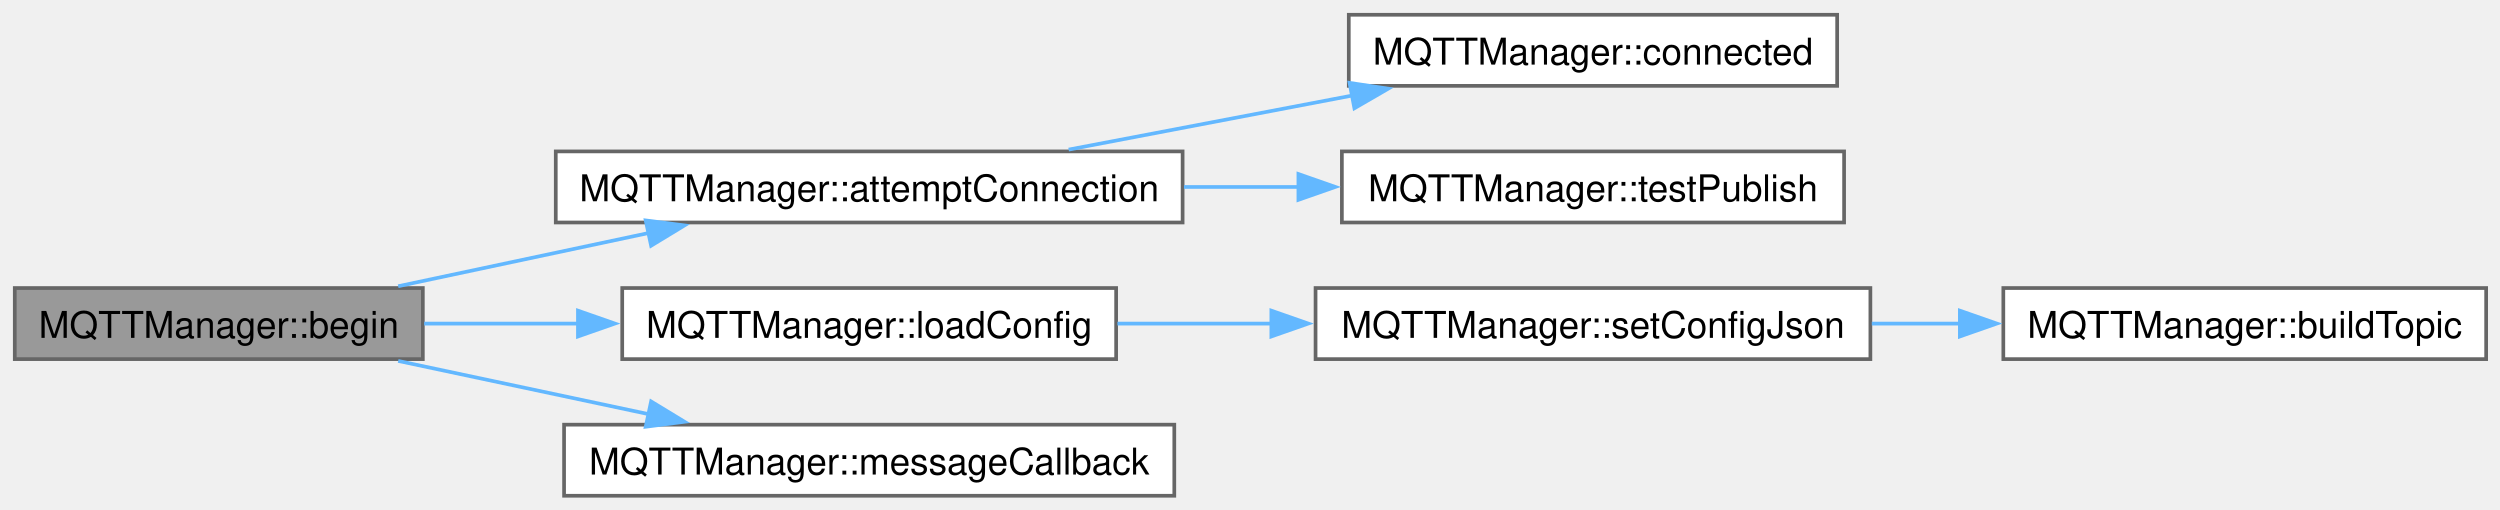
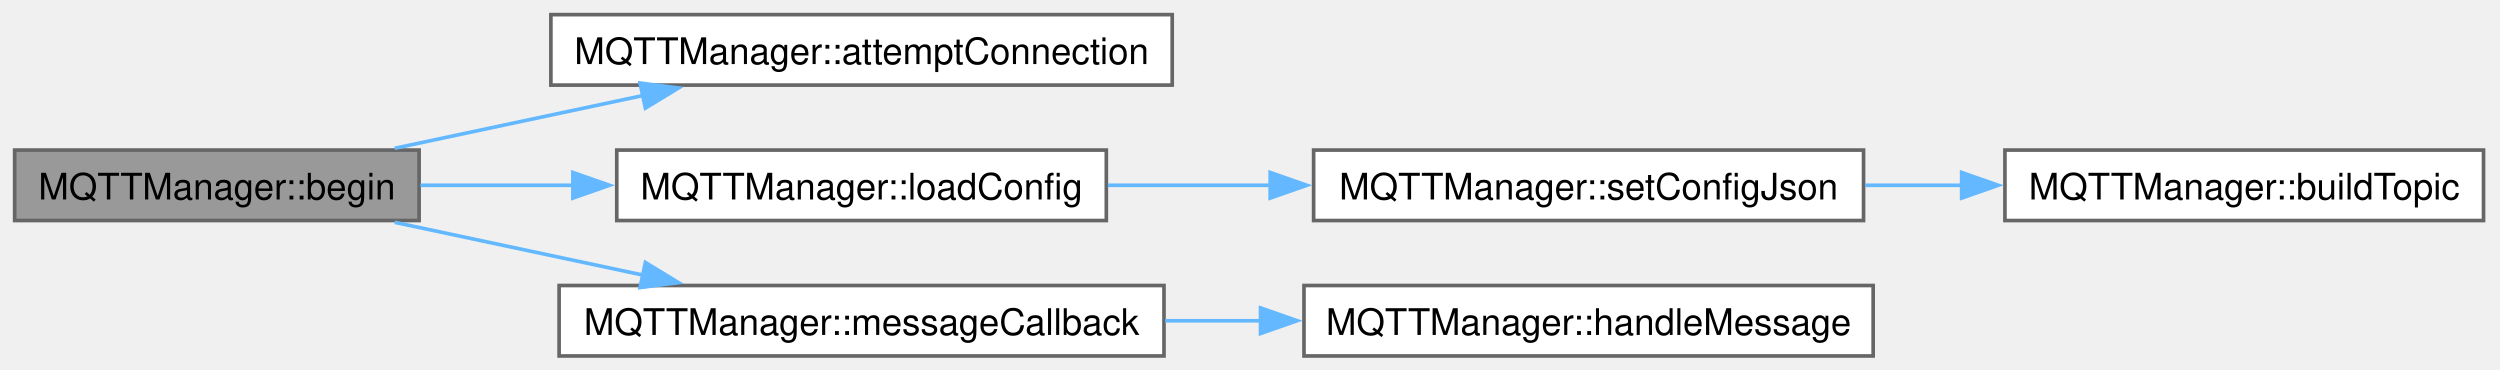
- <svg xmlns="http://www.w3.org/2000/svg" xmlns:xlink="http://www.w3.org/1999/xlink" width="677pt" height="138pt" viewBox="0.00 0.00 677.00 138.00">
-   <g id="graph0" class="graph" transform="scale(1 1) rotate(0) translate(4 134.25)">
+ <svg xmlns="http://www.w3.org/2000/svg" xmlns:xlink="http://www.w3.org/1999/xlink" width="683pt" height="101pt" viewBox="0.00 0.00 683.00 101.00">
+   <g id="graph0" class="graph" transform="scale(1 1) rotate(0) translate(4 97.25)">
    <g id="Node000001" class="node">
      <g id="a_Node000001">
        <a xlink:title="Initialize MQTT manager and establish connection.">
          <polygon fill="#999999" stroke="#666666" points="110.5,-56.25 0,-56.25 0,-37 110.5,-37 110.5,-56.25" />
          <text xml:space="preserve" text-anchor="middle" x="55.25" y="-42.75" font-family="Helvetica,sans-Serif" font-size="10.00">MQTTManager::begin</text>
        </a>
      </g>
    </g>
    <g id="Node000002" class="node">
      <g id="a_Node000002">
-         <a xlink:href="class_m_q_t_t_manager.html#a129d111c8b1ae84640849bc206098853" target="_top" xlink:title="Attempt to connect to MQTT broker.">
+         <a xlink:href="class_m_q_t_t_manager.html#a129d111c8b1ae84640849bc206098853" target="_top" xlink:title="Attempt to connect to MQTT broker (non-blocking)">
          <polygon fill="white" stroke="#666666" points="316.25,-93.25 146.5,-93.25 146.5,-74 316.25,-74 316.25,-93.25" />
          <text xml:space="preserve" text-anchor="middle" x="231.38" y="-79.75" font-family="Helvetica,sans-Serif" font-size="10.00">MQTTManager::attemptConnection</text>
        </a>
      </g>
    </g>
    <g id="edge1_Node000001_Node000002" class="edge">
      <g id="a_edge1_Node000001_Node000002">
        <a xlink:title=" ">
          <path fill="none" stroke="#63b8ff" d="M103.83,-56.74C124.75,-61.18 149.53,-66.45 171.6,-71.14" />
          <polygon fill="#63b8ff" stroke="#63b8ff" points="170.86,-74.56 181.37,-73.21 172.32,-67.71 170.86,-74.56" />
        </a>
      </g>
    </g>
-     <g id="Node000005" class="node">
-       <g id="a_Node000005">
+     <g id="Node000003" class="node">
+       <g id="a_Node000003">
        <a xlink:href="class_m_q_t_t_manager.html#a43dca57da65facd4d341963403dd737b" target="_top" xlink:title="Load configuration from JSON file on SD card.">
          <polygon fill="white" stroke="#666666" points="298.25,-56.25 164.5,-56.25 164.5,-37 298.25,-37 298.25,-56.25" />
          <text xml:space="preserve" text-anchor="middle" x="231.38" y="-42.75" font-family="Helvetica,sans-Serif" font-size="10.00">MQTTManager::loadConfig</text>
        </a>
      </g>
    </g>
-     <g id="edge4_Node000001_Node000005" class="edge">
-       <g id="a_edge4_Node000001_Node000005">
+     <g id="edge2_Node000001_Node000003" class="edge">
+       <g id="a_edge2_Node000001_Node000003">
        <a xlink:title=" ">
          <path fill="none" stroke="#63b8ff" d="M110.87,-46.62C124.17,-46.62 138.65,-46.62 152.79,-46.62" />
          <polygon fill="#63b8ff" stroke="#63b8ff" points="152.51,-50.13 162.51,-46.63 152.51,-43.13 152.51,-50.13" />
        </a>
      </g>
    </g>
-     <g id="Node000008" class="node">
-       <g id="a_Node000008">
+     <g id="Node000006" class="node">
+       <g id="a_Node000006">
        <a xlink:href="class_m_q_t_t_manager.html#aaac19647fab19e7a0f819691ba06e772" target="_top" xlink:title="Static callback function for MQTT message reception.">
          <polygon fill="white" stroke="#666666" points="314,-19.25 148.75,-19.25 148.75,0 314,0 314,-19.25" />
          <text xml:space="preserve" text-anchor="middle" x="231.38" y="-5.75" font-family="Helvetica,sans-Serif" font-size="10.00">MQTTManager::messageCallback</text>
        </a>
      </g>
    </g>
-     <g id="edge7_Node000001_Node000008" class="edge">
-       <g id="a_edge7_Node000001_Node000008">
+     <g id="edge5_Node000001_Node000006" class="edge">
+       <g id="a_edge5_Node000001_Node000006">
        <a xlink:title=" ">
          <path fill="none" stroke="#63b8ff" d="M103.83,-36.51C124.75,-32.07 149.53,-26.8 171.6,-22.11" />
          <polygon fill="#63b8ff" stroke="#63b8ff" points="172.32,-25.54 181.37,-20.04 170.86,-18.69 172.32,-25.54" />
        </a>
      </g>
    </g>
-     <g id="Node000003" class="node">
-       <g id="a_Node000003">
-         <a xlink:href="class_m_q_t_t_manager.html#aaa6dfaebfbbfb48e3f4de45bab477d2c" target="_top" xlink:title="Check if connected to MQTT broker.">
-           <polygon fill="white" stroke="#666666" points="493.5,-130.25 361.25,-130.25 361.25,-111 493.5,-111 493.5,-130.25" />
-           <text xml:space="preserve" text-anchor="middle" x="427.38" y="-116.75" font-family="Helvetica,sans-Serif" font-size="10.00">MQTTManager::connected</text>
+     <g id="Node000004" class="node">
+       <g id="a_Node000004">
+         <a xlink:href="class_m_q_t_t_manager.html#ac17b9ceb70d483611944d626c8c933a1" target="_top" xlink:title="Set configuration from JSON string.">
+           <polygon fill="white" stroke="#666666" points="505.12,-56.25 354.88,-56.25 354.88,-37 505.12,-37 505.12,-56.25" />
+           <text xml:space="preserve" text-anchor="middle" x="430" y="-42.75" font-family="Helvetica,sans-Serif" font-size="10.00">MQTTManager::setConfigJson</text>
        </a>
      </g>
    </g>
-     <g id="edge2_Node000002_Node000003" class="edge">
-       <g id="a_edge2_Node000002_Node000003">
+     <g id="edge3_Node000003_Node000004" class="edge">
+       <g id="a_edge3_Node000003_Node000004">
        <a xlink:title=" ">
-           <path fill="none" stroke="#63b8ff" d="M285.39,-93.74C309.12,-98.26 337.32,-103.64 362.24,-108.39" />
-           <polygon fill="#63b8ff" stroke="#63b8ff" points="361.46,-111.81 371.94,-110.24 362.77,-104.93 361.46,-111.81" />
+           <path fill="none" stroke="#63b8ff" d="M298.67,-46.62C312.97,-46.62 328.29,-46.62 343.22,-46.62" />
+           <polygon fill="#63b8ff" stroke="#63b8ff" points="343.02,-50.13 353.02,-46.63 343.02,-43.13 343.02,-50.13" />
        </a>
      </g>
    </g>
-     <g id="Node000004" class="node">
-       <g id="a_Node000004">
-         <a xlink:href="class_m_q_t_t_manager.html#a6d04009ffe15591e5faf9589e05787e0" target="_top" xlink:title="Test publish to configured test topic.">
-           <polygon fill="white" stroke="#666666" points="495.38,-93.25 359.38,-93.25 359.38,-74 495.38,-74 495.38,-93.25" />
-           <text xml:space="preserve" text-anchor="middle" x="427.38" y="-79.75" font-family="Helvetica,sans-Serif" font-size="10.00">MQTTManager::testPublish</text>
+     <g id="Node000005" class="node">
+       <g id="a_Node000005">
+         <a xlink:href="class_m_q_t_t_manager.html#a542f100738a605efbd30b788835efd1d" target="_top" xlink:title="Build topic string based on configuration.">
+           <polygon fill="white" stroke="#666666" points="674.5,-56.25 543.75,-56.25 543.75,-37 674.5,-37 674.5,-56.25" />
+           <text xml:space="preserve" text-anchor="middle" x="609.12" y="-42.75" font-family="Helvetica,sans-Serif" font-size="10.00">MQTTManager::buildTopic</text>
        </a>
      </g>
    </g>
-     <g id="edge3_Node000002_Node000004" class="edge">
-       <g id="a_edge3_Node000002_Node000004">
+     <g id="edge4_Node000004_Node000005" class="edge">
+       <g id="a_edge4_Node000004_Node000005">
        <a xlink:title=" ">
-           <path fill="none" stroke="#63b8ff" d="M316.62,-83.62C326.95,-83.62 337.47,-83.62 347.71,-83.62" />
-           <polygon fill="#63b8ff" stroke="#63b8ff" points="347.61,-87.13 357.61,-83.63 347.61,-80.13 347.61,-87.13" />
-         </a>
-       </g>
-     </g>
-     <g id="Node000006" class="node">
-       <g id="a_Node000006">
-         <a xlink:href="class_m_q_t_t_manager.html#ac17b9ceb70d483611944d626c8c933a1" target="_top" xlink:title="Set configuration from JSON string.">
-           <polygon fill="white" stroke="#666666" points="502.5,-56.25 352.25,-56.25 352.25,-37 502.5,-37 502.5,-56.25" />
-           <text xml:space="preserve" text-anchor="middle" x="427.38" y="-42.75" font-family="Helvetica,sans-Serif" font-size="10.00">MQTTManager::setConfigJson</text>
-         </a>
-       </g>
-     </g>
-     <g id="edge5_Node000005_Node000006" class="edge">
-       <g id="a_edge5_Node000005_Node000006">
-         <a xlink:title=" ">
-           <path fill="none" stroke="#63b8ff" d="M298.6,-46.62C312.11,-46.62 326.51,-46.62 340.59,-46.62" />
-           <polygon fill="#63b8ff" stroke="#63b8ff" points="340.28,-50.13 350.28,-46.63 340.28,-43.13 340.28,-50.13" />
+           <path fill="none" stroke="#63b8ff" d="M505.6,-46.62C514.35,-46.62 523.28,-46.62 532.04,-46.62" />
+           <polygon fill="#63b8ff" stroke="#63b8ff" points="531.92,-50.13 541.92,-46.63 531.92,-43.13 531.92,-50.13" />
        </a>
      </g>
    </g>
    <g id="Node000007" class="node">
      <g id="a_Node000007">
-         <a xlink:href="class_m_q_t_t_manager.html#a80eeb5b0b084ede6d789459381acec6d" target="_top" xlink:title="Build topic string based on configuration.">
-           <polygon fill="white" stroke="#666666" points="669.25,-56.25 538.5,-56.25 538.5,-37 669.25,-37 669.25,-56.25" />
-           <text xml:space="preserve" text-anchor="middle" x="603.88" y="-42.75" font-family="Helvetica,sans-Serif" font-size="10.00">MQTTManager::buildTopic</text>
+         <a xlink:href="class_m_q_t_t_manager.html#aa915f47a548fa481517a2450ad1a6970" target="_top" xlink:title="Static method to handle received messages.">
+           <polygon fill="white" stroke="#666666" points="507.75,-19.25 352.25,-19.25 352.25,0 507.75,0 507.75,-19.25" />
+           <text xml:space="preserve" text-anchor="middle" x="430" y="-5.75" font-family="Helvetica,sans-Serif" font-size="10.00">MQTTManager::handleMessage</text>
        </a>
      </g>
    </g>
    <g id="edge6_Node000006_Node000007" class="edge">
      <g id="a_edge6_Node000006_Node000007">
        <a xlink:title=" ">
-           <path fill="none" stroke="#63b8ff" d="M502.88,-46.62C510.79,-46.62 518.84,-46.62 526.76,-46.62" />
-           <polygon fill="#63b8ff" stroke="#63b8ff" points="526.73,-50.13 536.73,-46.63 526.73,-43.13 526.73,-50.13" />
+           <path fill="none" stroke="#63b8ff" d="M314.34,-9.62C322.98,-9.62 331.8,-9.62 340.52,-9.62" />
+           <polygon fill="#63b8ff" stroke="#63b8ff" points="340.38,-13.13 350.38,-9.63 340.38,-6.13 340.38,-13.13" />
        </a>
      </g>
    </g>
  </g>
</svg>
